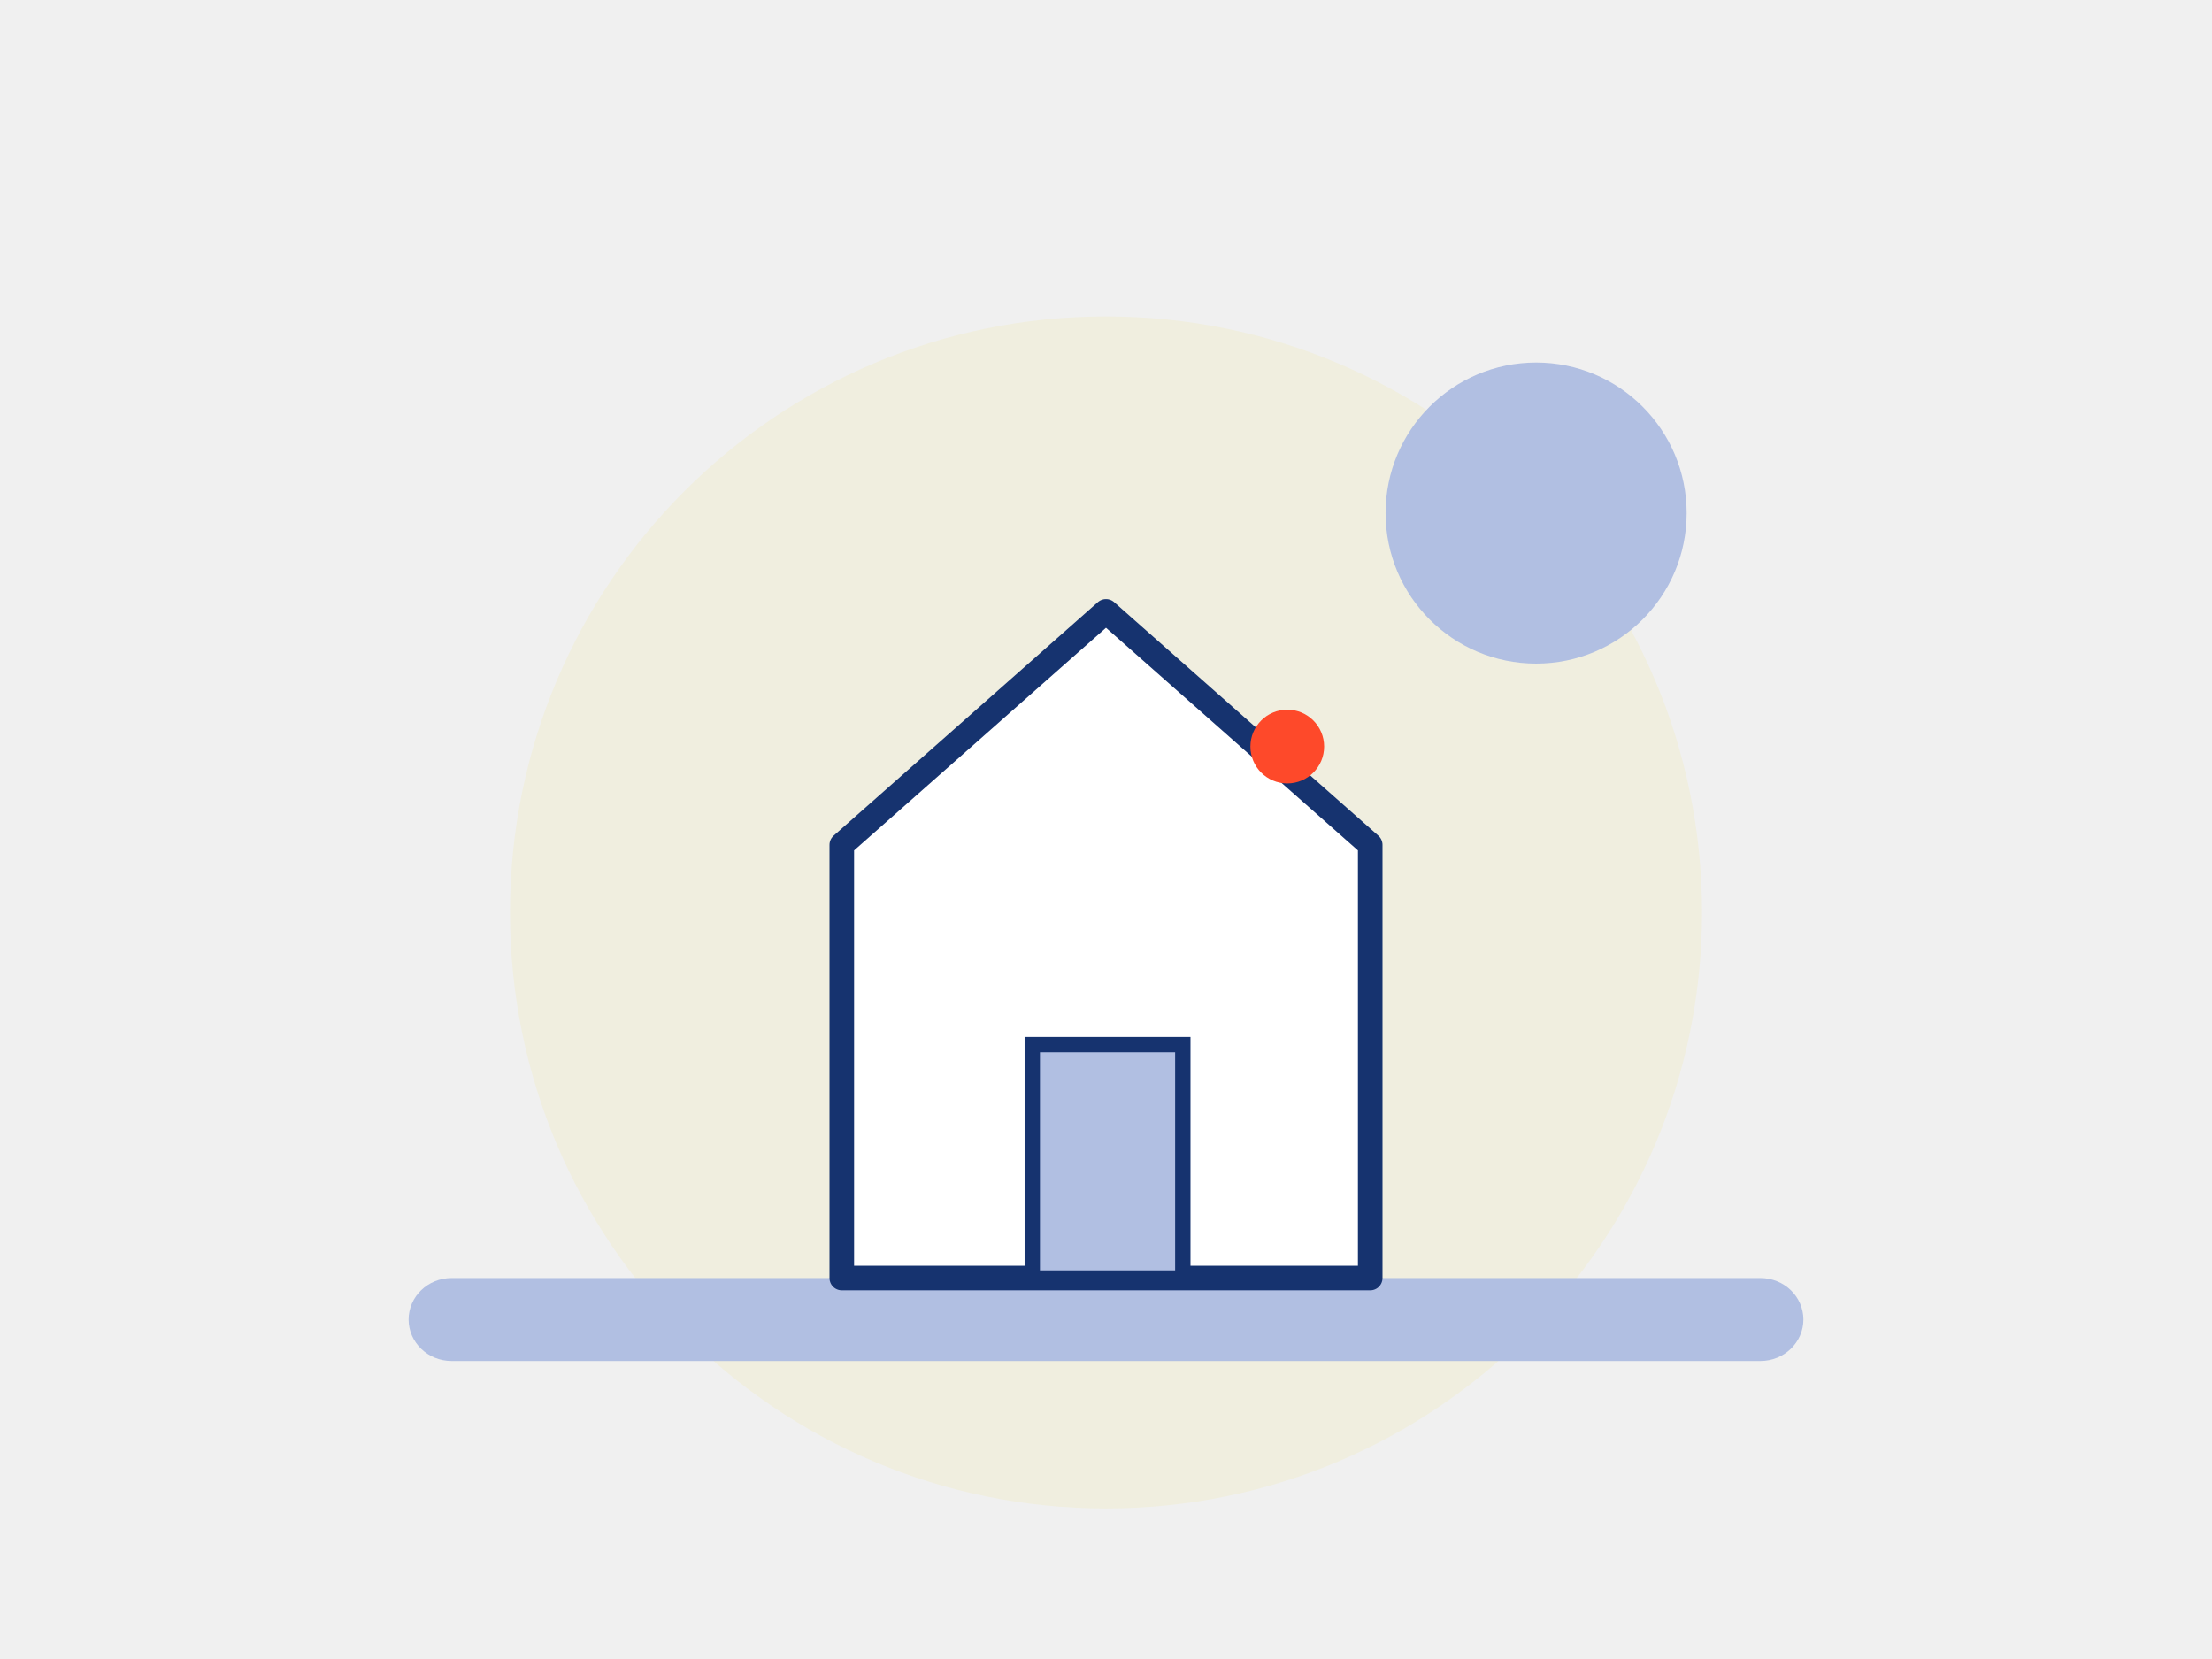
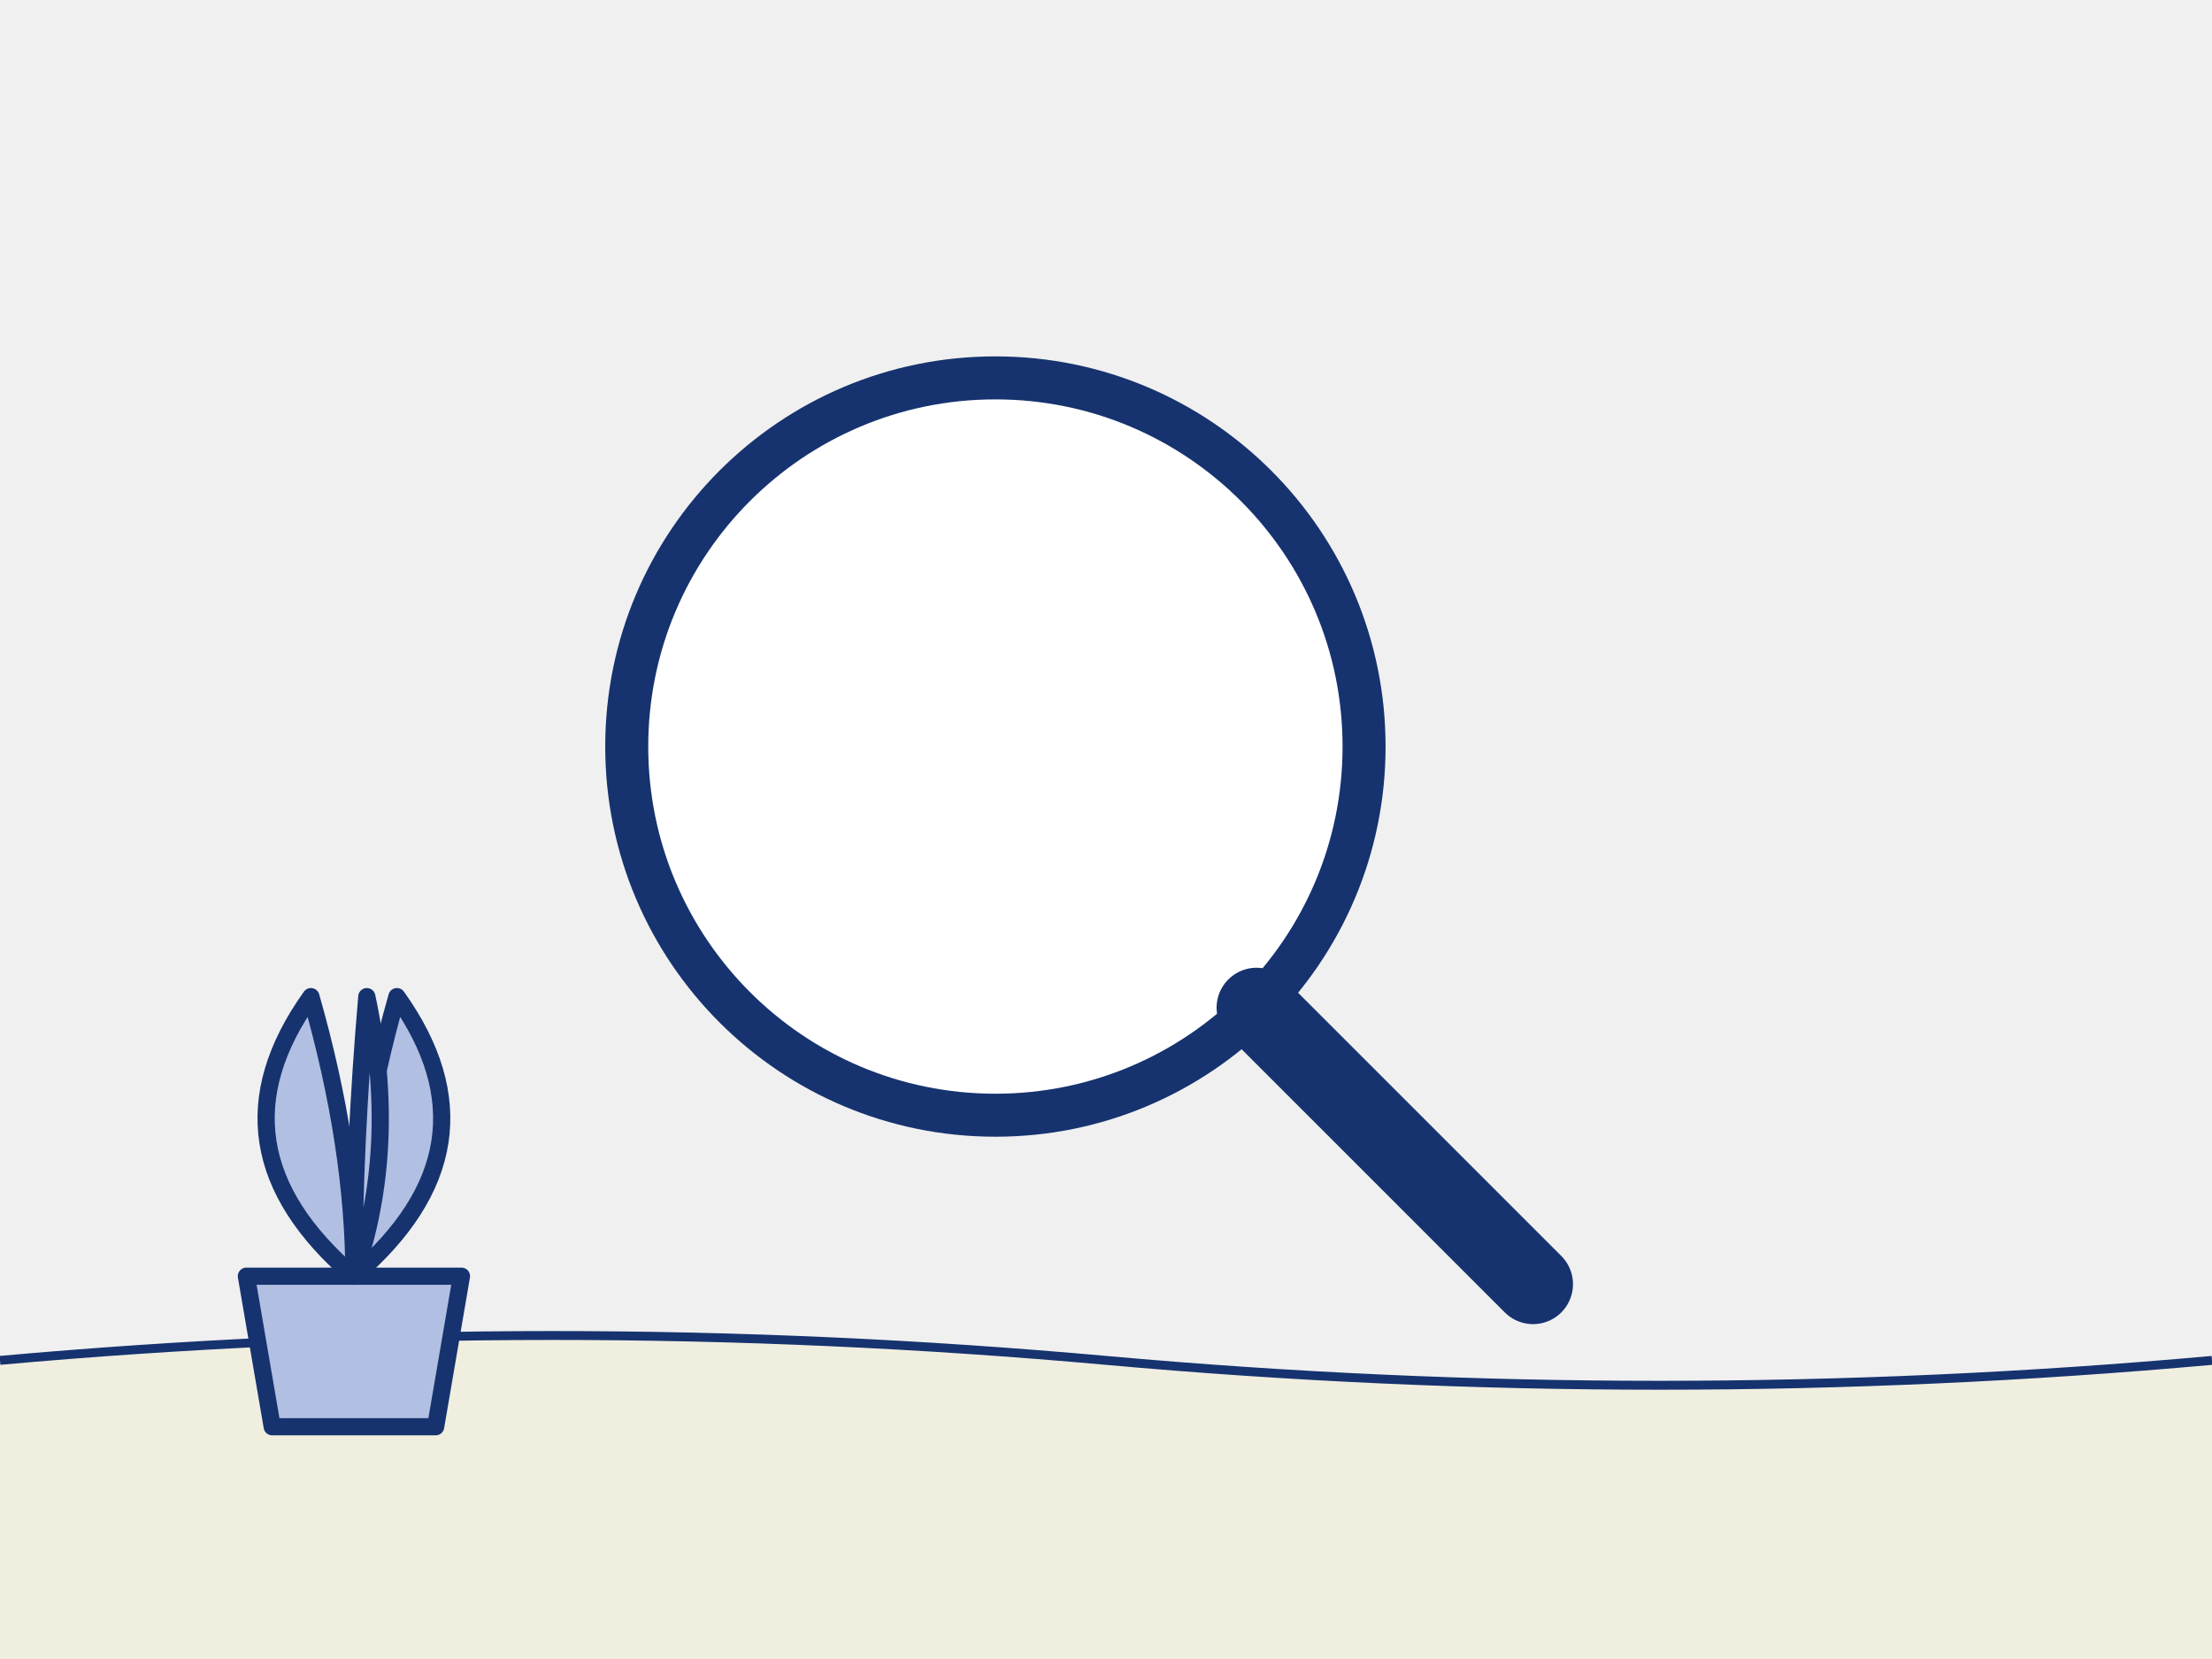
<svg xmlns="http://www.w3.org/2000/svg" viewBox="0 0 720 540" width="720" height="540">
-   <circle cx="360" cy="297" r="194" fill="#F0EEDF" />
-   <circle cx="500" cy="167" r="49" fill="#B1BFE2" />
-   <rect x="133" y="416" width="454" height="27" rx="14" fill="#B1BFE2" />
-   <path d="M274 416V275l86 -76 86 76V416z" fill="#FFFFFF" stroke="#16336F" stroke-width="8" stroke-linejoin="round" />
-   <rect x="336" y="340" width="49" height="76" fill="#B1BFE2" stroke="#16336F" stroke-width="5" />
-   <circle cx="419" cy="243" r="12" fill="#FE492A" />
+   <path d="M0 442.8q180.0 -16.2 360.0 0t360.0 0V540H0z" fill="#F0EEDF" />
+   <path d="M0 442.8q180.0 -16.2 360.0 0t360.0 0" fill="none" stroke="#16336F" stroke-width="2.9" />
+   <circle cx="324.0" cy="243.0" r="120" fill="#FFFFFF" stroke="#16336F" stroke-width="14" />
+   <path d="M409.0 328.0l90 90" stroke="#16336F" stroke-width="26" stroke-linecap="round" />
+   <path d="M80.2 415.4h70.0l-8.4 49.0h-53.2z" fill="#B1BFE2" stroke="#16336F" stroke-width="5.6" stroke-linejoin="round" />
+   <path d="M115.2 415.4q-49.0 -42.0 -14.0 -91.0q14.0 49.0 14.0 91.0z" fill="#B1BFE2" stroke="#16336F" stroke-width="5.6" stroke-linejoin="round" />
+   <path d="M115.2 415.4q49.0 -42.0 14.0 -91.0q-14.0 49.0 -14.0 91.0z" fill="#B1BFE2" stroke="#16336F" stroke-width="5.6" stroke-linejoin="round" />
+   <path d="M115.2 415.4q14.7 -42.0 4.2 -91.0q-4.2 49.0 -4.2 91.0z" fill="#B1BFE2" stroke="#16336F" stroke-width="5.6" stroke-linejoin="round" />
</svg>
